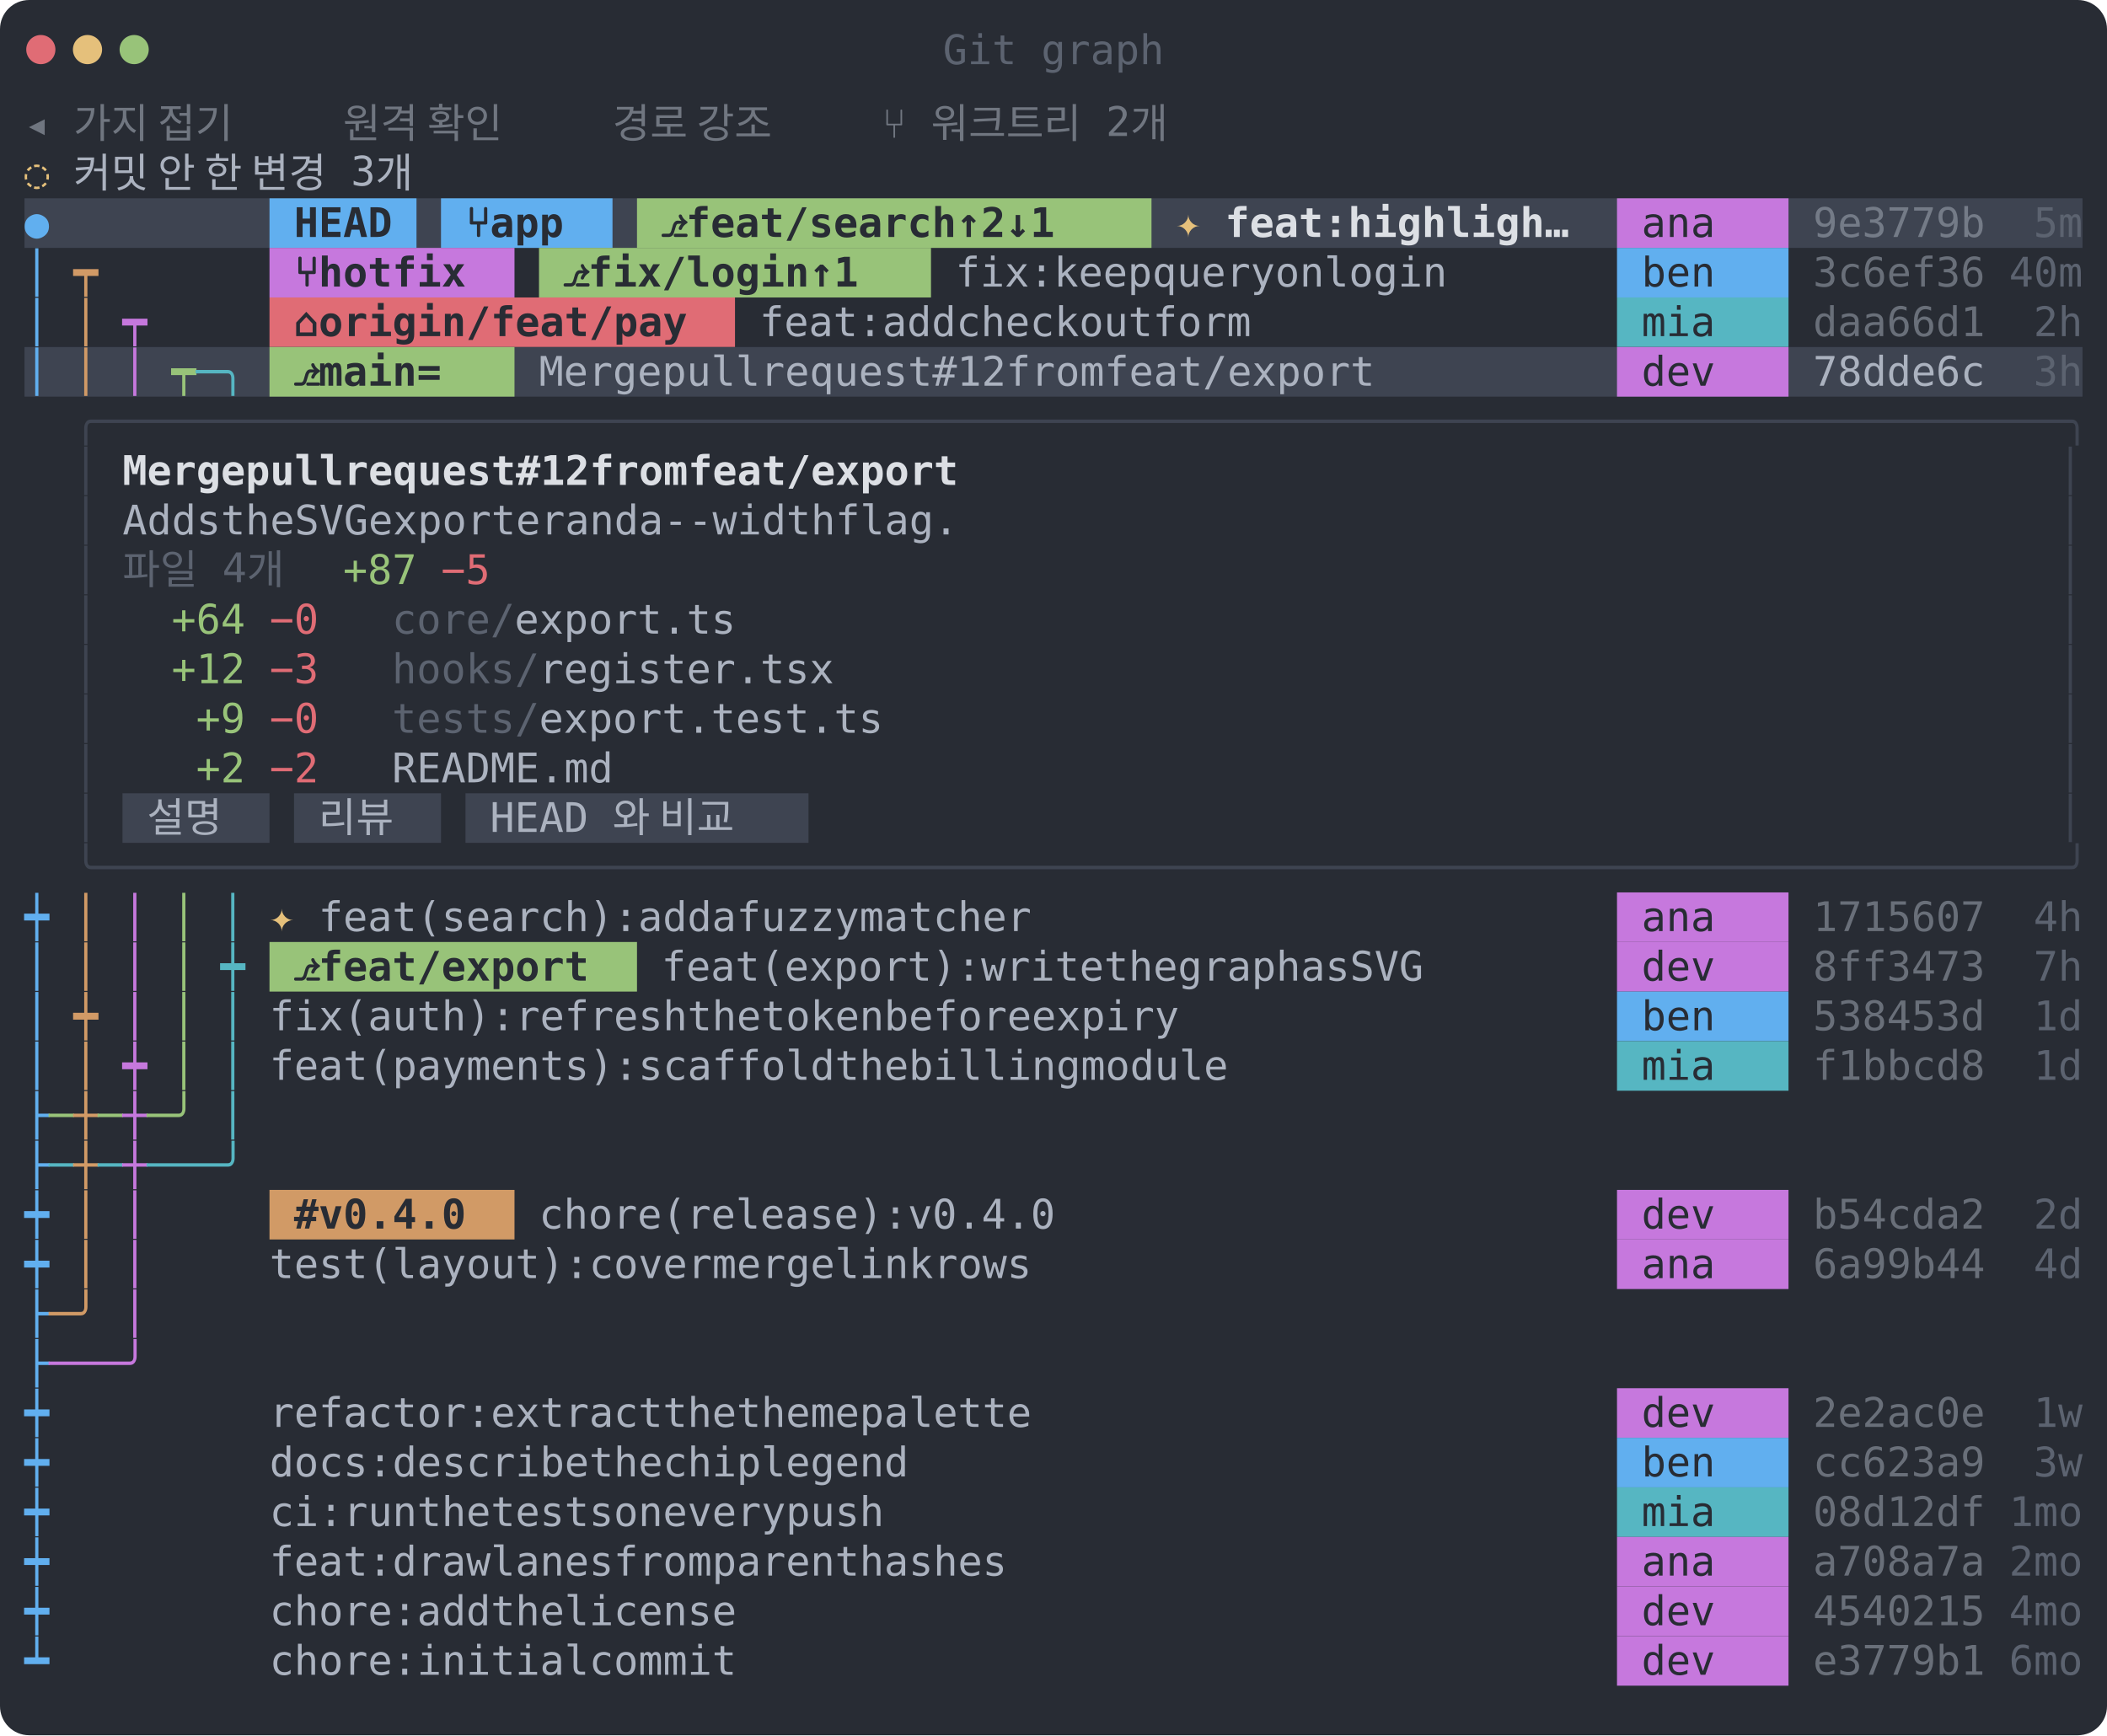
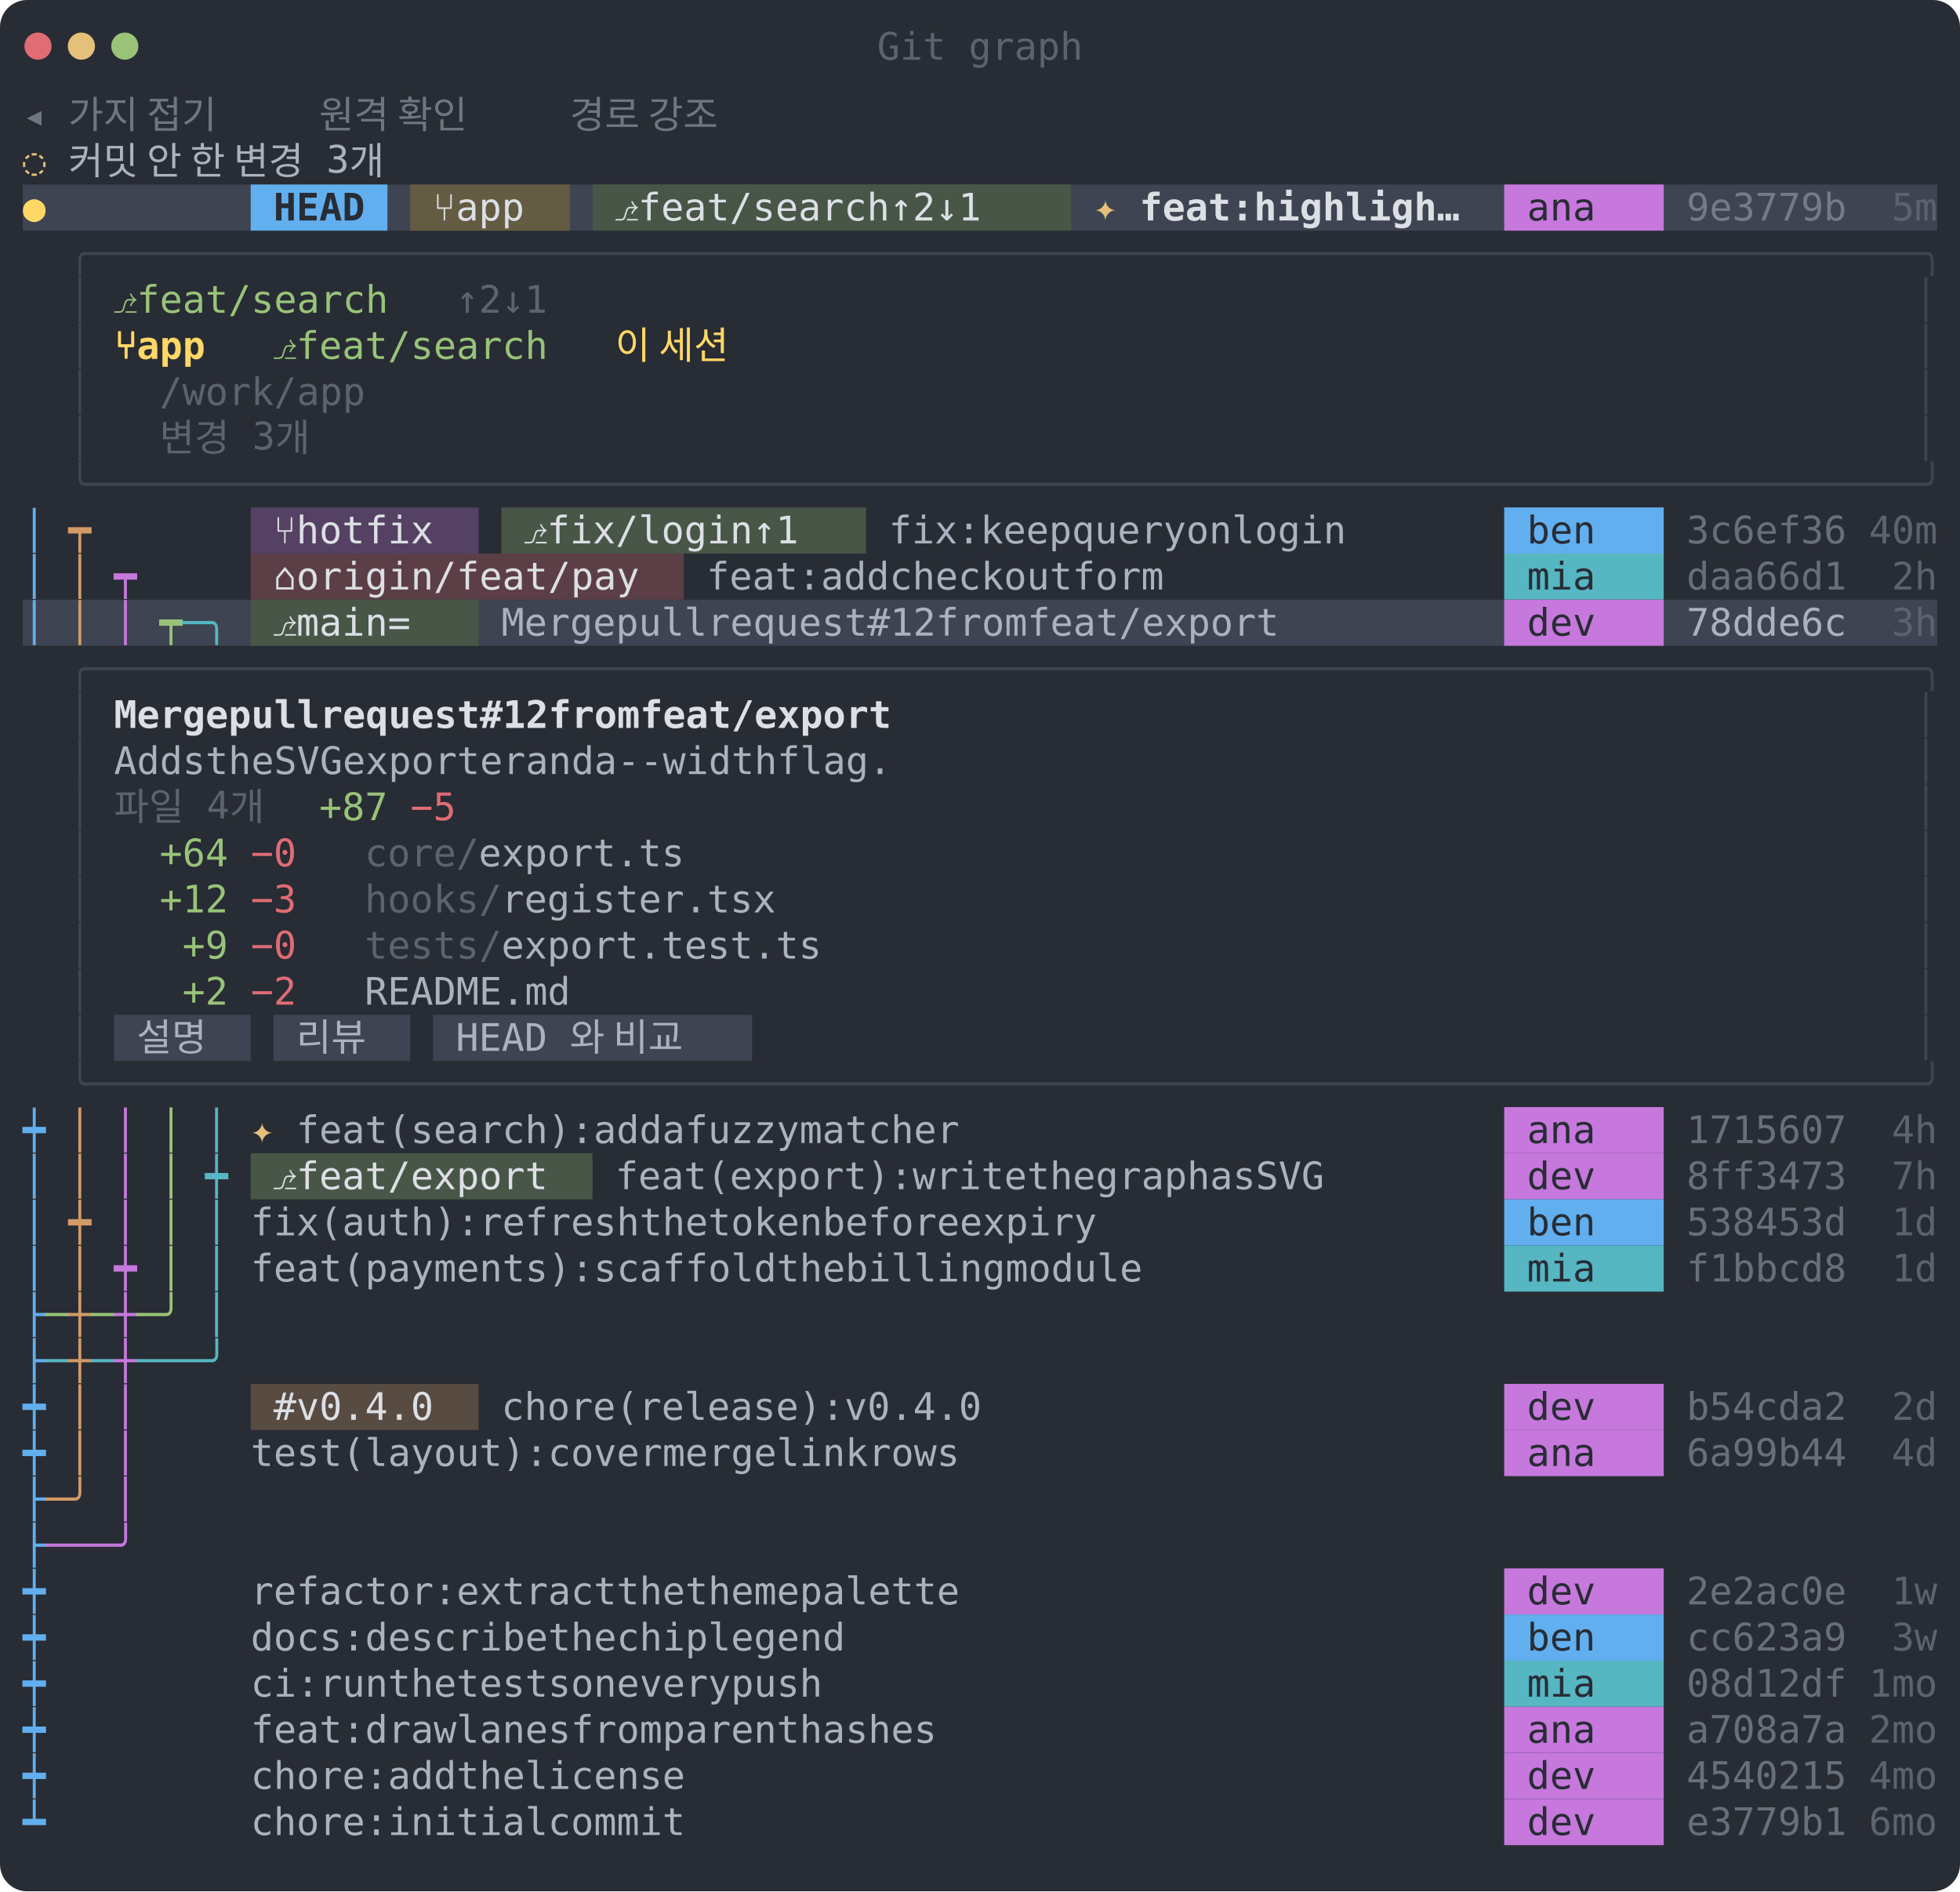
- <svg xmlns="http://www.w3.org/2000/svg" xml:space="preserve" width="722.4" height="595" viewBox="0 0 722.4 595" font-family="SF Mono, Menlo, Consolas, 'DejaVu Sans Mono', monospace" font-size="14">
-   <rect width="722.4" height="595" rx="10" fill="#282c34" />
+ <svg xmlns="http://www.w3.org/2000/svg" xml:space="preserve" width="722.4" height="697" viewBox="0 0 722.4 697" font-family="SF Mono, Menlo, Consolas, 'DejaVu Sans Mono', monospace" font-size="14">
+   <rect width="722.4" height="697" rx="10" fill="#282c34" />
  <circle cx="14" cy="17" r="5" fill="#e06c75" />
  <circle cx="30" cy="17" r="5" fill="#e5c07b" />
  <circle cx="46" cy="17" r="5" fill="#98c379" />
  <text x="361.2" y="22" text-anchor="middle" fill="#5c6370">Git graph</text>
  <g transform="translate(8.4,34)">
    <text x="0" y="13.26" fill="#abb2bf" fill-opacity="0.55">◂</text>
    <text x="16.8" y="13.26" fill="#abb2bf" fill-opacity="0.55">가지 접기</text>
    <text x="109.2" y="13.26" fill="#abb2bf" fill-opacity="0.55">원격 확인</text>
    <text x="201.6" y="13.26" fill="#abb2bf" fill-opacity="0.55">경로 강조</text>
-     <text x="294" y="13.26" fill="#abb2bf" fill-opacity="0.55">⑂</text>
-     <text x="310.8" y="13.26" fill="#abb2bf" fill-opacity="0.55">워크트리 2개</text>
    <text x="0" y="30.26" fill="#e5c07b">◌</text>
    <text x="16.8" y="30.26" fill="#abb2bf">커밋 안 한 변경 3개</text>
    <rect x="0" y="34" width="705.6" height="17" fill="#3e4451" />
-     <text x="0" y="47.26" fill="#61afef">●</text>
+     <text x="0" y="47.26" fill="#ffd866">●</text>
    <rect x="84" y="34" width="50.4" height="17" fill="#61afef" />
    <text x="92.4 100.8 109.2 117.6" y="47.26" fill="#282c34" font-weight="700">HEAD</text>
-     <rect x="142.8" y="34" width="58.8" height="17" fill="#61afef" />
-     <text x="151.2 168 176.4 184.8" y="47.26" fill="#282c34" font-weight="700">⑂app</text>
-     <rect x="210" y="34" width="176.4" height="17" fill="#98c379" />
-     <text x="218.4 235.2 243.6 252 260.4 268.8 277.2 285.6 294 302.4 310.8 319.2 336 344.4 361.2 369.6" y="47.26" fill="#282c34" font-weight="700">⎇feat/search↑2↓1</text>
+     <rect x="142.8" y="34" width="58.8" height="17" fill="#645c42" />
+     <text x="151.2 168 176.4 184.8" y="47.26" fill="#dcdfe4">⑂app</text>
+     <rect x="210" y="34" width="176.4" height="17" fill="#475647" />
+     <text x="218.4 235.2 243.6 252 260.4 268.8 277.2 285.6 294 302.4 310.8 319.2 336 344.4 361.2 369.6" y="47.26" fill="#dcdfe4">⎇feat/search↑2↓1</text>
    <text x="394.8" y="47.26" fill="#e5c07b">✦</text>
    <text x="411.6 420 428.4 436.8 445.2 462 470.4 478.8 487.2 495.6 504 512.4 520.8 529.2" y="47.26" fill="#dcdfe4" font-weight="700">feat:highligh…</text>
    <rect x="546" y="34" width="58.8" height="17" fill="#c678dd" />
    <text x="554.4 562.8 571.2" y="47.26" fill="#282c34">ana</text>
    <text x="613.2 621.6 630 638.4 646.8 655.2 663.6" y="47.26" fill="#abb2bf" fill-opacity="0.5">9e3779b</text>
    <text x="688.8 697.2" y="47.26" fill="#5c6370">5m</text>
-     <text x="0" y="64.26" fill="#61afef">│</text>
-     <text x="16.8" y="64.26" fill="#d19a66">┯</text>
-     <rect x="84" y="51" width="84" height="17" fill="#c678dd" />
-     <text x="92.4 109.2 117.6 126 134.4 142.8 151.2" y="64.26" fill="#282c34" font-weight="700">⑂hotfix</text>
-     <rect x="176.4" y="51" width="134.4" height="17" fill="#98c379" />
-     <text x="184.8 201.6 210 218.4 226.8 235.2 243.6 252 260.4 268.8 285.6 294" y="64.26" fill="#282c34" font-weight="700">⎇fix/login↑1</text>
-     <text x="319.2 327.6 336 344.4 361.2 369.6 378 386.4 403.2 411.6 420 428.4 436.8 453.6 462 478.8 487.2 495.6 504 512.4" y="64.26" fill="#abb2bf">fix:keepqueryonlogin</text>
-     <rect x="546" y="51" width="58.8" height="17" fill="#61afef" />
-     <text x="554.4 562.8 571.2" y="64.26" fill="#282c34">ben</text>
-     <text x="613.2 621.6 630 638.4 646.8 655.2 663.6" y="64.26" fill="#abb2bf" fill-opacity="0.5">3c6ef36</text>
-     <text x="680.4 688.8 697.2" y="64.26" fill="#5c6370">40m</text>
-     <text x="0" y="81.26" fill="#61afef">│</text>
-     <text x="16.8" y="81.26" fill="#d19a66">│</text>
-     <text x="33.6" y="81.26" fill="#c678dd">┯</text>
-     <rect x="84" y="68" width="159.6" height="17" fill="#e06c75" />
-     <text x="92.4 109.2 117.6 126 134.4 142.8 151.2 159.6 168 176.4 184.8 193.2 201.6 210 218.4 226.8" y="81.26" fill="#282c34" font-weight="700">⌂origin/feat/pay</text>
-     <text x="252 260.4 268.8 277.2 285.6 302.4 310.8 319.2 336 344.4 352.8 361.2 369.6 378 386.4 394.8 411.6 420 428.4 436.8" y="81.26" fill="#abb2bf">feat:addcheckoutform</text>
-     <rect x="546" y="68" width="58.8" height="17" fill="#56b6c2" />
-     <text x="554.4 562.8 571.2" y="81.26" fill="#282c34">mia</text>
-     <text x="613.2 621.6 630 638.4 646.8 655.2 663.6" y="81.26" fill="#abb2bf" fill-opacity="0.5">daa66d1</text>
-     <text x="688.8 697.2" y="81.26" fill="#5c6370">2h</text>
-     <rect x="0" y="85" width="705.6" height="17" fill="#3e4451" />
-     <text x="0" y="98.26" fill="#61afef">│</text>
-     <text x="16.8" y="98.26" fill="#d19a66">│</text>
-     <text x="33.6" y="98.26" fill="#c678dd">│</text>
-     <text x="50.4" y="98.26" fill="#98c379">┯</text>
-     <text x="58.8 67.2" y="98.26" fill="#56b6c2">─╮</text>
-     <rect x="84" y="85" width="84" height="17" fill="#98c379" />
-     <text x="92.4 109.2 117.6 126 134.4 151.2" y="98.26" fill="#282c34" font-weight="700">⎇main=</text>
-     <text x="176.4 184.8 193.2 201.6 210 226.8 235.2 243.6 252 268.8 277.2 285.6 294 302.4 310.8 319.2 336 344.4 352.8 369.6 378 386.4 394.8 411.6 420 428.4 436.8 445.2 453.6 462 470.4 478.8 487.2 495.6" y="98.26" fill="#abb2bf">Mergepullrequest#12fromfeat/export</text>
-     <rect x="546" y="85" width="58.8" height="17" fill="#c678dd" />
-     <text x="554.4 562.8 571.2" y="98.26" fill="#282c34">dev</text>
-     <text x="613.2 621.6 630 638.4 646.8 655.2 663.6" y="98.26" fill="#abb2bf">78dde6c</text>
-     <text x="688.8 697.2" y="98.26" fill="#5c6370">3h</text>
-     <text x="16.8 25.2 33.6 42 50.4 58.8 67.2 75.6 84 92.4 100.8 109.2 117.6 126 134.4 142.8 151.2 159.6 168 176.4 184.8 193.2 201.6 210 218.4 226.8 235.2 243.6 252 260.4 268.8 277.2 285.6 294 302.4 310.8 319.2 327.6 336 344.4 352.8 361.2 369.6 378 386.4 394.8 403.2 411.6 420 428.4 436.8 445.2 453.6 462 470.4 478.8 487.2 495.6 504 512.4 520.8 529.2 537.6 546 554.4 562.8 571.2 579.6 588 596.4 604.8 613.2 621.6 630 638.4 646.8 655.2 663.6 672 680.4 688.8 697.2" y="115.26" fill="#3e4451">╭────────────────────────────────────────────────────────────────────────────────╮</text>
+     <text x="16.8 25.2 33.6 42 50.4 58.8 67.2 75.6 84 92.4 100.8 109.2 117.6 126 134.4 142.8 151.2 159.6 168 176.4 184.8 193.2 201.6 210 218.4 226.8 235.2 243.6 252 260.4 268.8 277.2 285.6 294 302.4 310.8 319.2 327.6 336 344.4 352.8 361.2 369.6 378 386.4 394.8 403.2 411.6 420 428.4 436.8 445.2 453.6 462 470.4 478.8 487.2 495.6 504 512.4 520.8 529.2 537.6 546 554.4 562.8 571.2 579.6 588 596.4 604.8 613.2 621.6 630 638.4 646.8 655.2 663.6 672 680.4 688.8 697.2" y="64.26" fill="#3e4451">╭────────────────────────────────────────────────────────────────────────────────╮</text>
+     <text x="16.8" y="81.26" fill="#3e4451">│</text>
+     <text x="697.2" y="81.26" fill="#3e4451">│</text>
+     <text x="16.8" y="98.26" fill="#3e4451">│</text>
+     <text x="697.2" y="98.26" fill="#3e4451">│</text>
+     <text x="16.8" y="115.26" fill="#3e4451">│</text>
+     <text x="697.2" y="115.26" fill="#3e4451">│</text>
    <text x="16.8" y="132.26" fill="#3e4451">│</text>
    <text x="697.2" y="132.26" fill="#3e4451">│</text>
-     <text x="16.8" y="149.26" fill="#3e4451">│</text>
-     <text x="697.2" y="149.26" fill="#3e4451">│</text>
-     <text x="16.8" y="166.26" fill="#3e4451">│</text>
-     <text x="697.2" y="166.26" fill="#3e4451">│</text>
-     <text x="16.8" y="183.26" fill="#3e4451">│</text>
-     <text x="697.2" y="183.26" fill="#3e4451">│</text>
-     <text x="16.8" y="200.26" fill="#3e4451">│</text>
-     <text x="697.2" y="200.26" fill="#3e4451">│</text>
-     <text x="16.8" y="217.26" fill="#3e4451">│</text>
-     <text x="697.2" y="217.26" fill="#3e4451">│</text>
+     <text x="16.8 25.2 33.6 42 50.4 58.8 67.2 75.6 84 92.4 100.8 109.2 117.6 126 134.4 142.8 151.2 159.6 168 176.4 184.8 193.2 201.6 210 218.4 226.8 235.2 243.6 252 260.4 268.8 277.2 285.6 294 302.4 310.8 319.2 327.6 336 344.4 352.8 361.2 369.6 378 386.4 394.8 403.2 411.6 420 428.4 436.8 445.2 453.6 462 470.4 478.8 487.2 495.6 504 512.4 520.8 529.2 537.6 546 554.4 562.8 571.2 579.6 588 596.4 604.8 613.2 621.6 630 638.4 646.8 655.2 663.6 672 680.4 688.8 697.2" y="149.26" fill="#3e4451">╰────────────────────────────────────────────────────────────────────────────────╯</text>
+     <text x="33.6 50.4 58.8 67.2 75.6 84 92.4 100.8 109.2 117.6 126 134.4" y="81.26" fill="#98c379">⎇feat/search</text>
+     <text x="159.6 168 184.8 193.2" y="81.26" fill="#5c6370">↑2↓1</text>
+     <text x="33.6 50.4 58.8 67.2" y="98.26" fill="#ffd866" font-weight="700">⑂app</text>
+     <text x="92.4 109.2 117.6 126 134.4 142.8 151.2 159.6 168 176.4 184.8 193.2" y="98.26" fill="#98c379">⎇feat/search</text>
+     <text x="218.4" y="98.26" fill="#ffd866">이 세션</text>
+     <text x="50.4 58.8 67.2 75.6 84 92.4 100.8 109.2 117.6" y="115.26" fill="#5c6370">/work/app</text>
+     <text x="50.4" y="132.26" fill="#5c6370">변경 3개</text>
+     <text x="0" y="166.26" fill="#61afef">│</text>
+     <text x="16.8" y="166.26" fill="#d19a66">┯</text>
+     <rect x="84" y="153" width="84" height="17" fill="#544163" />
+     <text x="92.4 109.2 117.6 126 134.4 142.8 151.2" y="166.26" fill="#dcdfe4">⑂hotfix</text>
+     <rect x="176.4" y="153" width="134.4" height="17" fill="#475647" />
+     <text x="184.8 201.6 210 218.4 226.8 235.2 243.6 252 260.4 268.8 285.6 294" y="166.26" fill="#dcdfe4">⎇fix/login↑1</text>
+     <text x="319.2 327.6 336 344.4 361.2 369.6 378 386.4 403.2 411.6 420 428.4 436.8 453.6 462 478.8 487.2 495.6 504 512.4" y="166.26" fill="#abb2bf">fix:keepqueryonlogin</text>
+     <rect x="546" y="153" width="58.8" height="17" fill="#61afef" />
+     <text x="554.4 562.8 571.2" y="166.26" fill="#282c34">ben</text>
+     <text x="613.2 621.6 630 638.4 646.8 655.2 663.6" y="166.26" fill="#abb2bf" fill-opacity="0.5">3c6ef36</text>
+     <text x="680.4 688.8 697.2" y="166.26" fill="#5c6370">40m</text>
+     <text x="0" y="183.26" fill="#61afef">│</text>
+     <text x="16.8" y="183.26" fill="#d19a66">│</text>
+     <text x="33.6" y="183.26" fill="#c678dd">┯</text>
+     <rect x="84" y="170" width="159.6" height="17" fill="#5c3e46" />
+     <text x="92.4 109.2 117.6 126 134.4 142.8 151.2 159.6 168 176.4 184.8 193.2 201.6 210 218.4 226.8" y="183.26" fill="#dcdfe4">⌂origin/feat/pay</text>
+     <text x="252 260.4 268.8 277.2 285.6 302.4 310.8 319.2 336 344.4 352.8 361.2 369.6 378 386.4 394.8 411.6 420 428.4 436.8" y="183.26" fill="#abb2bf">feat:addcheckoutform</text>
+     <rect x="546" y="170" width="58.8" height="17" fill="#56b6c2" />
+     <text x="554.4 562.8 571.2" y="183.26" fill="#282c34">mia</text>
+     <text x="613.2 621.6 630 638.4 646.8 655.2 663.6" y="183.26" fill="#abb2bf" fill-opacity="0.5">daa66d1</text>
+     <text x="688.8 697.2" y="183.26" fill="#5c6370">2h</text>
+     <rect x="0" y="187" width="705.6" height="17" fill="#3e4451" />
+     <text x="0" y="200.26" fill="#61afef">│</text>
+     <text x="16.8" y="200.26" fill="#d19a66">│</text>
+     <text x="33.6" y="200.26" fill="#c678dd">│</text>
+     <text x="50.4" y="200.26" fill="#98c379">┯</text>
+     <text x="58.8 67.2" y="200.26" fill="#56b6c2">─╮</text>
+     <rect x="84" y="187" width="84" height="17" fill="#475647" />
+     <text x="92.4 109.2 117.6 126 134.4 151.2" y="200.26" fill="#dcdfe4">⎇main=</text>
+     <text x="176.4 184.8 193.2 201.6 210 226.8 235.2 243.6 252 268.8 277.2 285.6 294 302.4 310.8 319.2 336 344.4 352.8 369.6 378 386.4 394.8 411.6 420 428.4 436.8 445.2 453.6 462 470.4 478.8 487.2 495.6" y="200.26" fill="#abb2bf">Mergepullrequest#12fromfeat/export</text>
+     <rect x="546" y="187" width="58.8" height="17" fill="#c678dd" />
+     <text x="554.4 562.8 571.2" y="200.26" fill="#282c34">dev</text>
+     <text x="613.2 621.6 630 638.4 646.8 655.2 663.6" y="200.26" fill="#abb2bf">78dde6c</text>
+     <text x="688.8 697.2" y="200.26" fill="#5c6370">3h</text>
+     <text x="16.8 25.2 33.6 42 50.4 58.8 67.2 75.6 84 92.4 100.8 109.2 117.6 126 134.4 142.8 151.2 159.6 168 176.4 184.8 193.2 201.6 210 218.4 226.8 235.2 243.6 252 260.4 268.8 277.2 285.6 294 302.4 310.8 319.2 327.6 336 344.4 352.8 361.2 369.6 378 386.4 394.8 403.2 411.6 420 428.4 436.8 445.2 453.6 462 470.4 478.8 487.2 495.6 504 512.4 520.8 529.2 537.6 546 554.4 562.8 571.2 579.6 588 596.4 604.8 613.2 621.6 630 638.4 646.8 655.2 663.6 672 680.4 688.8 697.2" y="217.26" fill="#3e4451">╭────────────────────────────────────────────────────────────────────────────────╮</text>
    <text x="16.8" y="234.26" fill="#3e4451">│</text>
    <text x="697.2" y="234.26" fill="#3e4451">│</text>
    <text x="16.8" y="251.26" fill="#3e4451">│</text>
    <text x="697.2" y="251.26" fill="#3e4451">│</text>
-     <text x="16.8 25.2 33.6 42 50.4 58.8 67.2 75.6 84 92.4 100.8 109.2 117.6 126 134.4 142.8 151.2 159.6 168 176.4 184.8 193.2 201.6 210 218.4 226.8 235.2 243.6 252 260.4 268.8 277.2 285.6 294 302.4 310.8 319.2 327.6 336 344.4 352.8 361.2 369.6 378 386.4 394.8 403.2 411.6 420 428.4 436.8 445.2 453.6 462 470.4 478.8 487.2 495.6 504 512.4 520.8 529.2 537.6 546 554.4 562.8 571.2 579.6 588 596.4 604.8 613.2 621.6 630 638.4 646.8 655.2 663.6 672 680.4 688.8 697.2" y="268.26" fill="#3e4451">╰────────────────────────────────────────────────────────────────────────────────╯</text>
-     <text x="33.6 42 50.4 58.8 67.2 84 92.4 100.8 109.2 126 134.4 142.8 151.2 159.6 168 176.4 193.2 201.6 210 226.8 235.2 243.6 252 268.8 277.2 285.6 294 302.4 310.8 319.2 327.6 336 344.4 352.8" y="132.26" fill="#dcdfe4" font-weight="700">Mergepullrequest#12fromfeat/export</text>
-     <text x="33.6 42 50.4 58.8 75.6 84 92.4 109.2 117.6 126 142.8 151.2 159.6 168 176.4 184.8 193.2 201.6 218.4 226.8 235.2 252 268.8 277.2 285.6 294 302.4 310.8 319.2 336 344.4 352.8 361.2 369.6" y="149.26" fill="#abb2bf">AddstheSVGexporteranda--widthflag.</text>
-     <text x="33.6" y="166.26" fill="#5c6370">파일 4개</text>
-     <text x="109.2 117.6 126" y="166.26" fill="#98c379">+87</text>
-     <text x="142.8 151.2" y="166.26" fill="#e06c75">−5</text>
-     <text x="50.4 58.8 67.2" y="183.26" fill="#98c379">+64</text>
-     <text x="84 92.4" y="183.26" fill="#e06c75">−0</text>
-     <text x="126 134.4 142.8 151.2 159.6" y="183.26" fill="#5c6370">core/</text>
-     <text x="168 176.4 184.8 193.2 201.6 210 218.4 226.8 235.2" y="183.26" fill="#abb2bf">export.ts</text>
-     <text x="50.4 58.8 67.2" y="200.26" fill="#98c379">+12</text>
-     <text x="84 92.4" y="200.26" fill="#e06c75">−3</text>
-     <text x="126 134.4 142.8 151.2 159.6 168" y="200.26" fill="#5c6370">hooks/</text>
-     <text x="176.4 184.8 193.2 201.6 210 218.4 226.8 235.2 243.6 252 260.4 268.8" y="200.26" fill="#abb2bf">register.tsx</text>
-     <text x="58.8 67.2" y="217.26" fill="#98c379">+9</text>
-     <text x="84 92.4" y="217.26" fill="#e06c75">−0</text>
-     <text x="126 134.4 142.8 151.2 159.6 168" y="217.26" fill="#5c6370">tests/</text>
-     <text x="176.4 184.8 193.2 201.6 210 218.4 226.8 235.2 243.6 252 260.4 268.8 277.2 285.6" y="217.26" fill="#abb2bf">export.test.ts</text>
-     <text x="58.8 67.2" y="234.26" fill="#98c379">+2</text>
-     <text x="84 92.4" y="234.26" fill="#e06c75">−2</text>
-     <text x="126 134.4 142.8 151.2 159.6 168 176.4 184.8 193.2" y="234.26" fill="#abb2bf">README.md</text>
-     <rect x="33.6" y="238" width="50.4" height="17" fill="#3e4451" />
-     <text x="42" y="251.26" fill="#abb2bf">설명</text>
-     <rect x="92.4" y="238" width="50.4" height="17" fill="#3e4451" />
-     <text x="100.8" y="251.26" fill="#abb2bf">리뷰</text>
-     <rect x="151.2" y="238" width="117.6" height="17" fill="#3e4451" />
-     <text x="159.6 168 176.4 184.8" y="251.26" fill="#abb2bf">HEAD</text>
-     <text x="201.6" y="251.26" fill="#abb2bf">와 비교</text>
-     <text x="0" y="285.26" fill="#61afef">┿</text>
-     <text x="16.8" y="285.26" fill="#d19a66">│</text>
-     <text x="33.6" y="285.26" fill="#c678dd">│</text>
-     <text x="50.4" y="285.26" fill="#98c379">│</text>
-     <text x="67.2" y="285.26" fill="#56b6c2">│</text>
-     <text x="84" y="285.26" fill="#e5c07b">✦</text>
-     <text x="100.8 109.2 117.6 126 134.4 142.8 151.2 159.6 168 176.4 184.8 193.2 201.6 218.4 226.8 235.2 252 268.8 277.2 285.6 294 302.4 319.2 327.6 336 344.4 352.8 361.2 369.6" y="285.26" fill="#abb2bf">feat(search):addafuzzymatcher</text>
-     <rect x="546" y="272" width="58.8" height="17" fill="#c678dd" />
-     <text x="554.4 562.8 571.2" y="285.26" fill="#282c34">ana</text>
-     <text x="613.2 621.6 630 638.4 646.8 655.2 663.6" y="285.26" fill="#abb2bf" fill-opacity="0.5">1715607</text>
-     <text x="688.8 697.2" y="285.26" fill="#5c6370">4h</text>
-     <text x="0" y="302.26" fill="#61afef">│</text>
-     <text x="16.8" y="302.26" fill="#d19a66">│</text>
-     <text x="33.6" y="302.26" fill="#c678dd">│</text>
-     <text x="50.4" y="302.26" fill="#98c379">│</text>
-     <text x="67.2" y="302.26" fill="#56b6c2">┿</text>
-     <rect x="84" y="289" width="126" height="17" fill="#98c379" />
-     <text x="92.4 109.2 117.6 126 134.4 142.8 151.2 159.6 168 176.4 184.8 193.2" y="302.26" fill="#282c34" font-weight="700">⎇feat/export</text>
-     <text x="218.4 226.8 235.2 243.6 252 260.4 268.8 277.2 285.6 294 302.4 310.8 319.2 336 344.4 352.8 361.2 369.6 386.4 394.8 403.2 420 428.4 436.8 445.2 453.6 470.4 478.8 495.6 504 512.4" y="302.26" fill="#abb2bf">feat(export):writethegraphasSVG</text>
-     <rect x="546" y="289" width="58.8" height="17" fill="#c678dd" />
-     <text x="554.4 562.8 571.2" y="302.26" fill="#282c34">dev</text>
-     <text x="613.2 621.6 630 638.4 646.8 655.2 663.6" y="302.26" fill="#abb2bf" fill-opacity="0.5">8ff3473</text>
-     <text x="688.8 697.2" y="302.26" fill="#5c6370">7h</text>
-     <text x="0" y="319.26" fill="#61afef">│</text>
-     <text x="16.8" y="319.26" fill="#d19a66">┿</text>
-     <text x="33.6" y="319.26" fill="#c678dd">│</text>
-     <text x="50.4" y="319.26" fill="#98c379">│</text>
-     <text x="67.2" y="319.26" fill="#56b6c2">│</text>
-     <text x="84 92.4 100.8 109.2 117.6 126 134.4 142.8 151.2 159.6 176.4 184.8 193.2 201.6 210 218.4 226.8 243.6 252 260.4 277.2 285.6 294 302.4 310.8 327.6 336 344.4 352.8 361.2 369.6 386.4 394.8 403.2 411.6 420 428.4" y="319.26" fill="#abb2bf">fix(auth):refreshthetokenbeforeexpiry</text>
-     <rect x="546" y="306" width="58.8" height="17" fill="#61afef" />
-     <text x="554.4 562.8 571.2" y="319.26" fill="#282c34">ben</text>
-     <text x="613.2 621.6 630 638.4 646.8 655.2 663.6" y="319.26" fill="#abb2bf" fill-opacity="0.5">538453d</text>
-     <text x="688.8 697.2" y="319.26" fill="#5c6370">1d</text>
-     <text x="0" y="336.26" fill="#61afef">│</text>
-     <text x="16.8" y="336.26" fill="#d19a66">│</text>
-     <text x="33.6" y="336.26" fill="#c678dd">┿</text>
-     <text x="50.4" y="336.26" fill="#98c379">│</text>
-     <text x="67.2" y="336.26" fill="#56b6c2">│</text>
-     <text x="84 92.4 100.8 109.2 117.6 126 134.4 142.8 151.2 159.6 168 176.4 184.8 193.2 201.6 218.4 226.8 235.2 243.6 252 260.4 268.8 277.2 294 302.4 310.8 327.6 336 344.4 352.8 361.2 369.6 378 394.8 403.2 411.6 420 428.4 436.8" y="336.26" fill="#abb2bf">feat(payments):scaffoldthebillingmodule</text>
-     <rect x="546" y="323" width="58.8" height="17" fill="#56b6c2" />
-     <text x="554.4 562.8 571.2" y="336.26" fill="#282c34">mia</text>
-     <text x="613.2 621.6 630 638.4 646.8 655.2 663.6" y="336.26" fill="#abb2bf" fill-opacity="0.5">f1bbcd8</text>
-     <text x="688.8 697.2" y="336.26" fill="#5c6370">1d</text>
-     <text x="0" y="353.26" fill="#61afef">├</text>
-     <text x="8.4" y="353.26" fill="#98c379">─</text>
-     <text x="16.8" y="353.26" fill="#d19a66">┼</text>
-     <text x="25.2" y="353.26" fill="#98c379">─</text>
-     <text x="33.6" y="353.26" fill="#c678dd">┼</text>
-     <text x="42 50.4" y="353.26" fill="#98c379">─╯</text>
-     <text x="67.2" y="353.26" fill="#56b6c2">│</text>
-     <text x="0" y="370.26" fill="#61afef">├</text>
-     <text x="8.4" y="370.26" fill="#56b6c2">─</text>
-     <text x="16.8" y="370.26" fill="#d19a66">┼</text>
-     <text x="25.2" y="370.26" fill="#56b6c2">─</text>
-     <text x="33.6" y="370.26" fill="#c678dd">┼</text>
-     <text x="42 50.4 58.8 67.2" y="370.26" fill="#56b6c2">───╯</text>
+     <text x="16.8" y="268.26" fill="#3e4451">│</text>
+     <text x="697.2" y="268.26" fill="#3e4451">│</text>
+     <text x="16.8" y="285.26" fill="#3e4451">│</text>
+     <text x="697.2" y="285.26" fill="#3e4451">│</text>
+     <text x="16.8" y="302.26" fill="#3e4451">│</text>
+     <text x="697.2" y="302.26" fill="#3e4451">│</text>
+     <text x="16.8" y="319.26" fill="#3e4451">│</text>
+     <text x="697.2" y="319.26" fill="#3e4451">│</text>
+     <text x="16.8" y="336.26" fill="#3e4451">│</text>
+     <text x="697.2" y="336.26" fill="#3e4451">│</text>
+     <text x="16.8" y="353.26" fill="#3e4451">│</text>
+     <text x="697.2" y="353.26" fill="#3e4451">│</text>
+     <text x="16.8 25.2 33.6 42 50.4 58.8 67.2 75.6 84 92.4 100.8 109.2 117.6 126 134.4 142.8 151.2 159.6 168 176.4 184.8 193.2 201.6 210 218.4 226.8 235.2 243.6 252 260.4 268.8 277.2 285.6 294 302.4 310.8 319.2 327.6 336 344.4 352.8 361.2 369.6 378 386.4 394.8 403.2 411.6 420 428.4 436.8 445.2 453.6 462 470.4 478.8 487.2 495.6 504 512.4 520.8 529.2 537.6 546 554.4 562.8 571.2 579.6 588 596.4 604.8 613.2 621.6 630 638.4 646.8 655.2 663.6 672 680.4 688.8 697.2" y="370.26" fill="#3e4451">╰────────────────────────────────────────────────────────────────────────────────╯</text>
+     <text x="33.6 42 50.4 58.8 67.2 84 92.4 100.8 109.2 126 134.4 142.8 151.2 159.6 168 176.4 193.2 201.6 210 226.8 235.2 243.6 252 268.8 277.2 285.6 294 302.4 310.8 319.2 327.6 336 344.4 352.8" y="234.26" fill="#dcdfe4" font-weight="700">Mergepullrequest#12fromfeat/export</text>
+     <text x="33.6 42 50.4 58.8 75.6 84 92.4 109.2 117.6 126 142.8 151.2 159.6 168 176.4 184.8 193.2 201.6 218.4 226.8 235.2 252 268.8 277.2 285.6 294 302.4 310.8 319.2 336 344.4 352.8 361.2 369.6" y="251.26" fill="#abb2bf">AddstheSVGexporteranda--widthflag.</text>
+     <text x="33.6" y="268.26" fill="#5c6370">파일 4개</text>
+     <text x="109.2 117.6 126" y="268.26" fill="#98c379">+87</text>
+     <text x="142.8 151.2" y="268.26" fill="#e06c75">−5</text>
+     <text x="50.4 58.8 67.2" y="285.26" fill="#98c379">+64</text>
+     <text x="84 92.4" y="285.26" fill="#e06c75">−0</text>
+     <text x="126 134.4 142.8 151.2 159.6" y="285.26" fill="#5c6370">core/</text>
+     <text x="168 176.4 184.8 193.2 201.6 210 218.4 226.8 235.2" y="285.26" fill="#abb2bf">export.ts</text>
+     <text x="50.4 58.8 67.2" y="302.26" fill="#98c379">+12</text>
+     <text x="84 92.4" y="302.26" fill="#e06c75">−3</text>
+     <text x="126 134.4 142.8 151.2 159.6 168" y="302.26" fill="#5c6370">hooks/</text>
+     <text x="176.4 184.8 193.2 201.6 210 218.4 226.8 235.2 243.6 252 260.4 268.8" y="302.26" fill="#abb2bf">register.tsx</text>
+     <text x="58.8 67.2" y="319.26" fill="#98c379">+9</text>
+     <text x="84 92.4" y="319.26" fill="#e06c75">−0</text>
+     <text x="126 134.4 142.8 151.2 159.6 168" y="319.26" fill="#5c6370">tests/</text>
+     <text x="176.4 184.8 193.2 201.6 210 218.4 226.8 235.2 243.6 252 260.4 268.8 277.2 285.6" y="319.26" fill="#abb2bf">export.test.ts</text>
+     <text x="58.8 67.2" y="336.26" fill="#98c379">+2</text>
+     <text x="84 92.4" y="336.26" fill="#e06c75">−2</text>
+     <text x="126 134.4 142.8 151.2 159.6 168 176.4 184.8 193.2" y="336.26" fill="#abb2bf">README.md</text>
+     <rect x="33.6" y="340" width="50.4" height="17" fill="#3e4451" />
+     <text x="42" y="353.26" fill="#abb2bf">설명</text>
+     <rect x="92.4" y="340" width="50.4" height="17" fill="#3e4451" />
+     <text x="100.8" y="353.26" fill="#abb2bf">리뷰</text>
+     <rect x="151.2" y="340" width="117.6" height="17" fill="#3e4451" />
+     <text x="159.6 168 176.4 184.8" y="353.26" fill="#abb2bf">HEAD</text>
+     <text x="201.6" y="353.26" fill="#abb2bf">와 비교</text>
    <text x="0" y="387.26" fill="#61afef">┿</text>
    <text x="16.8" y="387.26" fill="#d19a66">│</text>
    <text x="33.6" y="387.26" fill="#c678dd">│</text>
-     <rect x="84" y="374" width="84" height="17" fill="#d19a66" />
-     <text x="92.4 109.2 117.6 126 134.4 142.8 151.2" y="387.26" fill="#282c34" font-weight="700">#v0.4.0</text>
-     <text x="176.4 184.8 193.2 201.6 210 218.4 226.8 235.2 243.6 252 260.4 268.8 277.2 285.6 294 310.8 319.2 327.6 336 344.4 352.8" y="387.26" fill="#abb2bf">chore(release):v0.4.0</text>
+     <text x="50.4" y="387.26" fill="#98c379">│</text>
+     <text x="67.2" y="387.26" fill="#56b6c2">│</text>
+     <text x="84" y="387.26" fill="#e5c07b">✦</text>
+     <text x="100.8 109.2 117.6 126 134.4 142.8 151.2 159.6 168 176.4 184.8 193.2 201.6 218.4 226.8 235.2 252 268.8 277.2 285.6 294 302.4 319.2 327.6 336 344.4 352.8 361.2 369.6" y="387.26" fill="#abb2bf">feat(search):addafuzzymatcher</text>
    <rect x="546" y="374" width="58.8" height="17" fill="#c678dd" />
-     <text x="554.4 562.8 571.2" y="387.26" fill="#282c34">dev</text>
-     <text x="613.2 621.6 630 638.4 646.8 655.2 663.6" y="387.26" fill="#abb2bf" fill-opacity="0.5">b54cda2</text>
-     <text x="688.8 697.2" y="387.26" fill="#5c6370">2d</text>
-     <text x="0" y="404.26" fill="#61afef">┿</text>
+     <text x="554.4 562.8 571.2" y="387.26" fill="#282c34">ana</text>
+     <text x="613.2 621.6 630 638.4 646.8 655.2 663.6" y="387.26" fill="#abb2bf" fill-opacity="0.5">1715607</text>
+     <text x="688.8 697.2" y="387.26" fill="#5c6370">4h</text>
+     <text x="0" y="404.26" fill="#61afef">│</text>
    <text x="16.8" y="404.26" fill="#d19a66">│</text>
    <text x="33.6" y="404.26" fill="#c678dd">│</text>
-     <text x="84 92.4 100.8 109.2 117.6 126 134.4 142.8 151.2 159.6 168 176.4 184.8 201.6 210 218.4 226.8 235.2 252 260.4 268.8 277.2 285.6 302.4 310.8 319.2 327.6 344.4 352.8 361.2 369.6" y="404.26" fill="#abb2bf">test(layout):covermergelinkrows</text>
+     <text x="50.4" y="404.26" fill="#98c379">│</text>
+     <text x="67.2" y="404.26" fill="#56b6c2">┿</text>
+     <rect x="84" y="391" width="126" height="17" fill="#475647" />
+     <text x="92.4 109.2 117.6 126 134.4 142.8 151.2 159.6 168 176.4 184.8 193.2" y="404.26" fill="#dcdfe4">⎇feat/export</text>
+     <text x="218.4 226.8 235.2 243.6 252 260.4 268.8 277.2 285.6 294 302.4 310.8 319.2 336 344.4 352.8 361.2 369.6 386.4 394.8 403.2 420 428.4 436.8 445.2 453.6 470.4 478.8 495.6 504 512.4" y="404.26" fill="#abb2bf">feat(export):writethegraphasSVG</text>
    <rect x="546" y="391" width="58.8" height="17" fill="#c678dd" />
-     <text x="554.4 562.8 571.2" y="404.26" fill="#282c34">ana</text>
-     <text x="613.2 621.6 630 638.4 646.8 655.2 663.6" y="404.26" fill="#abb2bf" fill-opacity="0.5">6a99b44</text>
-     <text x="688.8 697.2" y="404.26" fill="#5c6370">4d</text>
-     <text x="0" y="421.26" fill="#61afef">├</text>
-     <text x="8.4 16.8" y="421.26" fill="#d19a66">─╯</text>
+     <text x="554.4 562.8 571.2" y="404.26" fill="#282c34">dev</text>
+     <text x="613.2 621.6 630 638.4 646.8 655.2 663.6" y="404.26" fill="#abb2bf" fill-opacity="0.5">8ff3473</text>
+     <text x="688.8 697.2" y="404.26" fill="#5c6370">7h</text>
+     <text x="0" y="421.26" fill="#61afef">│</text>
+     <text x="16.8" y="421.26" fill="#d19a66">┿</text>
    <text x="33.6" y="421.26" fill="#c678dd">│</text>
-     <text x="0" y="438.26" fill="#61afef">├</text>
-     <text x="8.4 16.8 25.2 33.6" y="438.26" fill="#c678dd">───╯</text>
-     <text x="0" y="455.26" fill="#61afef">┿</text>
-     <text x="84 92.4 100.8 109.2 117.6 126 134.4 142.8 151.2 168 176.4 184.8 193.2 201.6 210 218.4 235.2 243.6 252 268.8 277.2 285.6 294 302.4 319.2 327.6 336 344.4 352.8 361.2 369.6" y="455.26" fill="#abb2bf">refactor:extractthethemepalette</text>
-     <rect x="546" y="442" width="58.8" height="17" fill="#c678dd" />
-     <text x="554.4 562.8 571.2" y="455.26" fill="#282c34">dev</text>
-     <text x="613.2 621.6 630 638.4 646.8 655.2 663.6" y="455.26" fill="#abb2bf" fill-opacity="0.5">2e2ac0e</text>
-     <text x="688.8 697.2" y="455.26" fill="#5c6370">1w</text>
-     <text x="0" y="472.26" fill="#61afef">┿</text>
-     <text x="84 92.4 100.8 109.2 117.6 134.4 142.8 151.2 159.6 168 176.4 184.8 193.2 210 218.4 226.8 243.6 252 260.4 268.8 285.6 294 302.4 310.8 319.2 327.6" y="472.26" fill="#abb2bf">docs:describethechiplegend</text>
-     <rect x="546" y="459" width="58.8" height="17" fill="#61afef" />
-     <text x="554.4 562.8 571.2" y="472.26" fill="#282c34">ben</text>
-     <text x="613.2 621.6 630 638.4 646.8 655.2 663.6" y="472.26" fill="#abb2bf" fill-opacity="0.5">cc623a9</text>
-     <text x="688.8 697.2" y="472.26" fill="#5c6370">3w</text>
+     <text x="50.4" y="421.26" fill="#98c379">│</text>
+     <text x="67.2" y="421.26" fill="#56b6c2">│</text>
+     <text x="84 92.4 100.8 109.2 117.6 126 134.4 142.8 151.2 159.6 176.4 184.8 193.2 201.6 210 218.4 226.8 243.6 252 260.4 277.2 285.6 294 302.4 310.8 327.6 336 344.4 352.8 361.2 369.6 386.4 394.8 403.2 411.6 420 428.4" y="421.26" fill="#abb2bf">fix(auth):refreshthetokenbeforeexpiry</text>
+     <rect x="546" y="408" width="58.8" height="17" fill="#61afef" />
+     <text x="554.4 562.8 571.2" y="421.26" fill="#282c34">ben</text>
+     <text x="613.2 621.6 630 638.4 646.8 655.2 663.6" y="421.26" fill="#abb2bf" fill-opacity="0.5">538453d</text>
+     <text x="688.8 697.2" y="421.26" fill="#5c6370">1d</text>
+     <text x="0" y="438.26" fill="#61afef">│</text>
+     <text x="16.8" y="438.26" fill="#d19a66">│</text>
+     <text x="33.6" y="438.26" fill="#c678dd">┿</text>
+     <text x="50.4" y="438.26" fill="#98c379">│</text>
+     <text x="67.2" y="438.26" fill="#56b6c2">│</text>
+     <text x="84 92.4 100.8 109.2 117.6 126 134.4 142.8 151.2 159.6 168 176.4 184.8 193.2 201.6 218.4 226.8 235.2 243.6 252 260.4 268.8 277.2 294 302.4 310.8 327.6 336 344.4 352.8 361.2 369.6 378 394.8 403.2 411.6 420 428.4 436.8" y="438.26" fill="#abb2bf">feat(payments):scaffoldthebillingmodule</text>
+     <rect x="546" y="425" width="58.8" height="17" fill="#56b6c2" />
+     <text x="554.4 562.8 571.2" y="438.26" fill="#282c34">mia</text>
+     <text x="613.2 621.6 630 638.4 646.8 655.2 663.6" y="438.26" fill="#abb2bf" fill-opacity="0.5">f1bbcd8</text>
+     <text x="688.8 697.2" y="438.26" fill="#5c6370">1d</text>
+     <text x="0" y="455.26" fill="#61afef">├</text>
+     <text x="8.4" y="455.26" fill="#98c379">─</text>
+     <text x="16.8" y="455.26" fill="#d19a66">┼</text>
+     <text x="25.2" y="455.26" fill="#98c379">─</text>
+     <text x="33.6" y="455.26" fill="#c678dd">┼</text>
+     <text x="42 50.4" y="455.26" fill="#98c379">─╯</text>
+     <text x="67.2" y="455.26" fill="#56b6c2">│</text>
+     <text x="0" y="472.26" fill="#61afef">├</text>
+     <text x="8.4" y="472.26" fill="#56b6c2">─</text>
+     <text x="16.8" y="472.26" fill="#d19a66">┼</text>
+     <text x="25.2" y="472.26" fill="#56b6c2">─</text>
+     <text x="33.6" y="472.26" fill="#c678dd">┼</text>
+     <text x="42 50.4 58.8 67.2" y="472.26" fill="#56b6c2">───╯</text>
    <text x="0" y="489.26" fill="#61afef">┿</text>
-     <text x="84 92.4 100.8 117.6 126 134.4 151.2 159.6 168 184.8 193.2 201.6 210 218.4 235.2 243.6 260.4 268.8 277.2 285.6 294 310.8 319.2 327.6 336" y="489.26" fill="#abb2bf">ci:runthetestsoneverypush</text>
-     <rect x="546" y="476" width="58.8" height="17" fill="#56b6c2" />
-     <text x="554.4 562.8 571.2" y="489.26" fill="#282c34">mia</text>
-     <text x="613.2 621.6 630 638.4 646.8 655.2 663.6" y="489.26" fill="#abb2bf" fill-opacity="0.5">08d12df</text>
-     <text x="680.4 688.8 697.2" y="489.26" fill="#5c6370">1mo</text>
+     <text x="16.8" y="489.26" fill="#d19a66">│</text>
+     <text x="33.6" y="489.26" fill="#c678dd">│</text>
+     <rect x="84" y="476" width="84" height="17" fill="#574b42" />
+     <text x="92.4 109.2 117.6 126 134.4 142.8 151.2" y="489.26" fill="#dcdfe4">#v0.4.0</text>
+     <text x="176.4 184.8 193.2 201.6 210 218.4 226.8 235.2 243.6 252 260.4 268.8 277.2 285.6 294 310.8 319.2 327.6 336 344.4 352.8" y="489.26" fill="#abb2bf">chore(release):v0.4.0</text>
+     <rect x="546" y="476" width="58.8" height="17" fill="#c678dd" />
+     <text x="554.4 562.8 571.2" y="489.26" fill="#282c34">dev</text>
+     <text x="613.2 621.6 630 638.4 646.8 655.2 663.6" y="489.26" fill="#abb2bf" fill-opacity="0.5">b54cda2</text>
+     <text x="688.8 697.2" y="489.26" fill="#5c6370">2d</text>
    <text x="0" y="506.26" fill="#61afef">┿</text>
-     <text x="84 92.4 100.8 109.2 117.6 134.4 142.8 151.2 159.6 176.4 184.8 193.2 201.6 210 226.8 235.2 243.6 252 268.8 277.2 285.6 294 302.4 310.8 327.6 336 344.4 352.8 361.2 369.6" y="506.26" fill="#abb2bf">feat:drawlanesfromparenthashes</text>
+     <text x="16.8" y="506.26" fill="#d19a66">│</text>
+     <text x="33.6" y="506.26" fill="#c678dd">│</text>
+     <text x="84 92.4 100.8 109.2 117.6 126 134.4 142.8 151.2 159.6 168 176.4 184.8 201.6 210 218.4 226.8 235.2 252 260.4 268.8 277.2 285.6 302.4 310.8 319.2 327.6 344.4 352.8 361.2 369.6" y="506.26" fill="#abb2bf">test(layout):covermergelinkrows</text>
    <rect x="546" y="493" width="58.8" height="17" fill="#c678dd" />
    <text x="554.4 562.8 571.2" y="506.26" fill="#282c34">ana</text>
-     <text x="613.2 621.6 630 638.4 646.8 655.2 663.6" y="506.26" fill="#abb2bf" fill-opacity="0.5">a708a7a</text>
-     <text x="680.4 688.8 697.2" y="506.26" fill="#5c6370">2mo</text>
-     <text x="0" y="523.26" fill="#61afef">┿</text>
-     <text x="84 92.4 100.8 109.2 117.6 126 142.8 151.2 159.6 176.4 184.8 193.2 210 218.4 226.8 235.2 243.6 252 260.4" y="523.26" fill="#abb2bf">chore:addthelicense</text>
-     <rect x="546" y="510" width="58.8" height="17" fill="#c678dd" />
-     <text x="554.4 562.8 571.2" y="523.26" fill="#282c34">dev</text>
-     <text x="613.2 621.6 630 638.4 646.8 655.2 663.6" y="523.26" fill="#abb2bf" fill-opacity="0.5">4540215</text>
-     <text x="680.4 688.8 697.2" y="523.26" fill="#5c6370">4mo</text>
-     <text x="0" y="540.26" fill="#61afef">┷</text>
-     <text x="84 92.4 100.8 109.2 117.6 126 142.8 151.2 159.6 168 176.4 184.8 193.2 210 218.4 226.8 235.2 243.6 252" y="540.26" fill="#abb2bf">chore:initialcommit</text>
-     <rect x="546" y="527" width="58.8" height="17" fill="#c678dd" />
-     <text x="554.4 562.8 571.2" y="540.26" fill="#282c34">dev</text>
-     <text x="613.2 621.6 630 638.4 646.8 655.2 663.6" y="540.26" fill="#abb2bf" fill-opacity="0.5">e3779b1</text>
-     <text x="680.4 688.8 697.2" y="540.26" fill="#5c6370">6mo</text>
+     <text x="613.2 621.6 630 638.4 646.8 655.2 663.6" y="506.26" fill="#abb2bf" fill-opacity="0.5">6a99b44</text>
+     <text x="688.8 697.2" y="506.26" fill="#5c6370">4d</text>
+     <text x="0" y="523.26" fill="#61afef">├</text>
+     <text x="8.4 16.8" y="523.26" fill="#d19a66">─╯</text>
+     <text x="33.6" y="523.26" fill="#c678dd">│</text>
+     <text x="0" y="540.26" fill="#61afef">├</text>
+     <text x="8.4 16.8 25.2 33.6" y="540.26" fill="#c678dd">───╯</text>
+     <text x="0" y="557.26" fill="#61afef">┿</text>
+     <text x="84 92.4 100.8 109.2 117.6 126 134.4 142.8 151.2 168 176.4 184.8 193.2 201.6 210 218.4 235.2 243.6 252 268.8 277.2 285.6 294 302.4 319.2 327.6 336 344.4 352.8 361.2 369.6" y="557.26" fill="#abb2bf">refactor:extractthethemepalette</text>
+     <rect x="546" y="544" width="58.8" height="17" fill="#c678dd" />
+     <text x="554.4 562.8 571.2" y="557.26" fill="#282c34">dev</text>
+     <text x="613.2 621.6 630 638.4 646.8 655.2 663.6" y="557.26" fill="#abb2bf" fill-opacity="0.5">2e2ac0e</text>
+     <text x="688.8 697.2" y="557.26" fill="#5c6370">1w</text>
+     <text x="0" y="574.26" fill="#61afef">┿</text>
+     <text x="84 92.4 100.8 109.2 117.6 134.4 142.8 151.2 159.6 168 176.4 184.8 193.2 210 218.4 226.8 243.6 252 260.4 268.8 285.6 294 302.4 310.8 319.2 327.6" y="574.26" fill="#abb2bf">docs:describethechiplegend</text>
+     <rect x="546" y="561" width="58.8" height="17" fill="#61afef" />
+     <text x="554.4 562.8 571.2" y="574.26" fill="#282c34">ben</text>
+     <text x="613.2 621.6 630 638.4 646.8 655.2 663.6" y="574.26" fill="#abb2bf" fill-opacity="0.5">cc623a9</text>
+     <text x="688.8 697.2" y="574.26" fill="#5c6370">3w</text>
+     <text x="0" y="591.26" fill="#61afef">┿</text>
+     <text x="84 92.4 100.8 117.6 126 134.4 151.2 159.6 168 184.8 193.2 201.6 210 218.4 235.2 243.6 260.4 268.8 277.2 285.6 294 310.8 319.2 327.6 336" y="591.26" fill="#abb2bf">ci:runthetestsoneverypush</text>
+     <rect x="546" y="578" width="58.8" height="17" fill="#56b6c2" />
+     <text x="554.4 562.8 571.2" y="591.26" fill="#282c34">mia</text>
+     <text x="613.2 621.6 630 638.4 646.8 655.2 663.6" y="591.26" fill="#abb2bf" fill-opacity="0.5">08d12df</text>
+     <text x="680.4 688.8 697.2" y="591.26" fill="#5c6370">1mo</text>
+     <text x="0" y="608.26" fill="#61afef">┿</text>
+     <text x="84 92.4 100.8 109.2 117.6 134.4 142.8 151.2 159.6 176.4 184.8 193.2 201.6 210 226.8 235.2 243.6 252 268.8 277.2 285.6 294 302.4 310.8 327.6 336 344.4 352.8 361.2 369.6" y="608.26" fill="#abb2bf">feat:drawlanesfromparenthashes</text>
+     <rect x="546" y="595" width="58.8" height="17" fill="#c678dd" />
+     <text x="554.4 562.8 571.2" y="608.26" fill="#282c34">ana</text>
+     <text x="613.2 621.6 630 638.4 646.8 655.2 663.6" y="608.26" fill="#abb2bf" fill-opacity="0.5">a708a7a</text>
+     <text x="680.4 688.8 697.2" y="608.26" fill="#5c6370">2mo</text>
+     <text x="0" y="625.26" fill="#61afef">┿</text>
+     <text x="84 92.4 100.8 109.2 117.6 126 142.8 151.2 159.6 176.4 184.8 193.2 210 218.4 226.8 235.2 243.6 252 260.4" y="625.26" fill="#abb2bf">chore:addthelicense</text>
+     <rect x="546" y="612" width="58.8" height="17" fill="#c678dd" />
+     <text x="554.4 562.8 571.2" y="625.26" fill="#282c34">dev</text>
+     <text x="613.2 621.6 630 638.4 646.8 655.2 663.6" y="625.26" fill="#abb2bf" fill-opacity="0.5">4540215</text>
+     <text x="680.4 688.8 697.2" y="625.26" fill="#5c6370">4mo</text>
+     <text x="0" y="642.26" fill="#61afef">┷</text>
+     <text x="84 92.4 100.8 109.2 117.6 126 142.8 151.2 159.6 168 176.4 184.8 193.2 210 218.4 226.8 235.2 243.6 252" y="642.26" fill="#abb2bf">chore:initialcommit</text>
+     <rect x="546" y="629" width="58.8" height="17" fill="#c678dd" />
+     <text x="554.4 562.8 571.2" y="642.26" fill="#282c34">dev</text>
+     <text x="613.2 621.6 630 638.4 646.8 655.2 663.6" y="642.26" fill="#abb2bf" fill-opacity="0.5">e3779b1</text>
+     <text x="680.4 688.8 697.2" y="642.26" fill="#5c6370">6mo</text>
  </g>
</svg>
